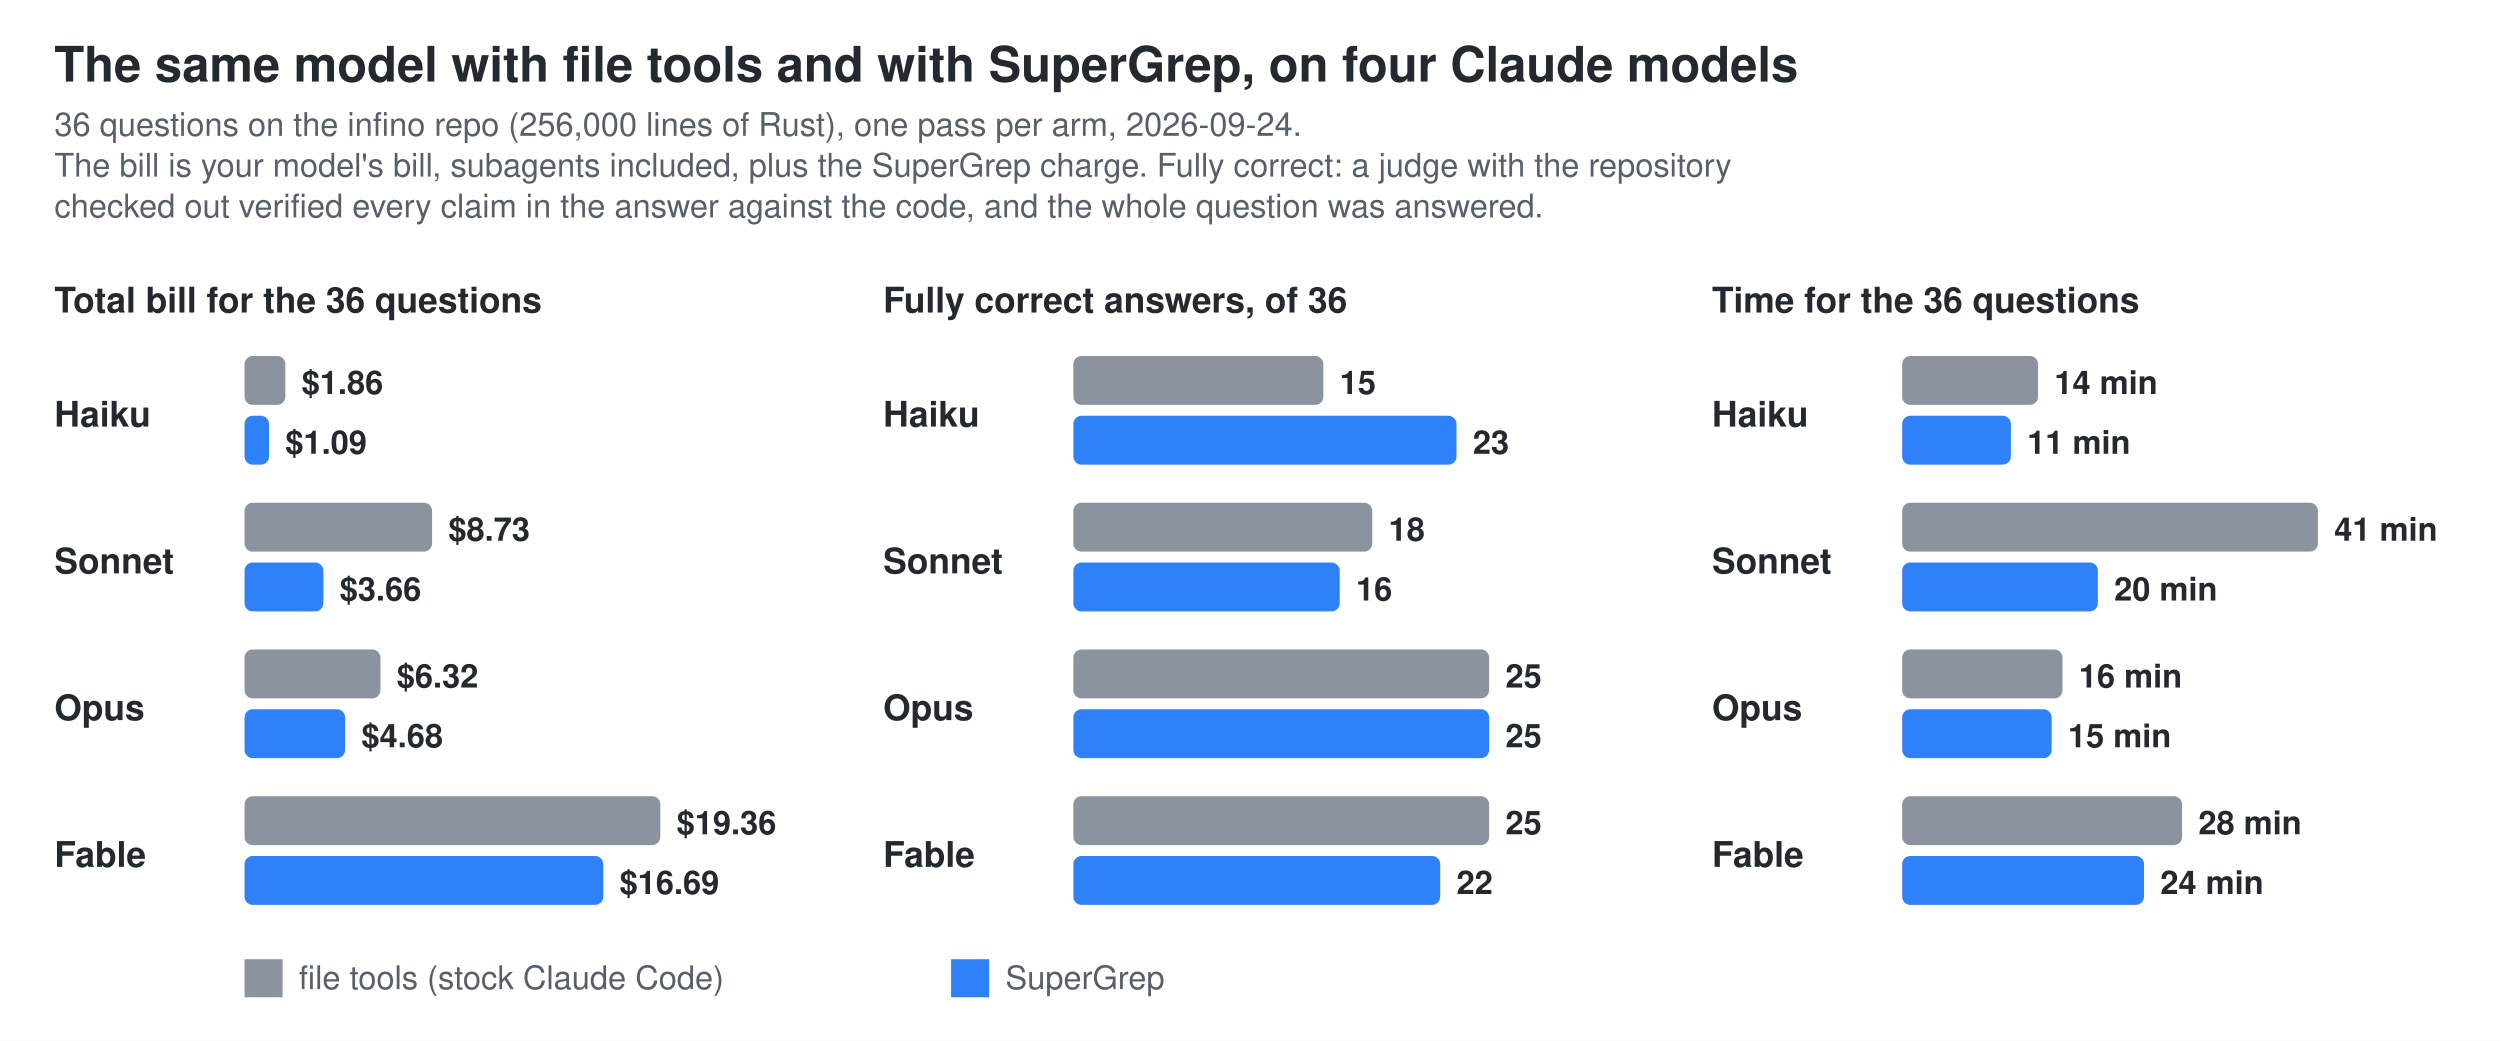
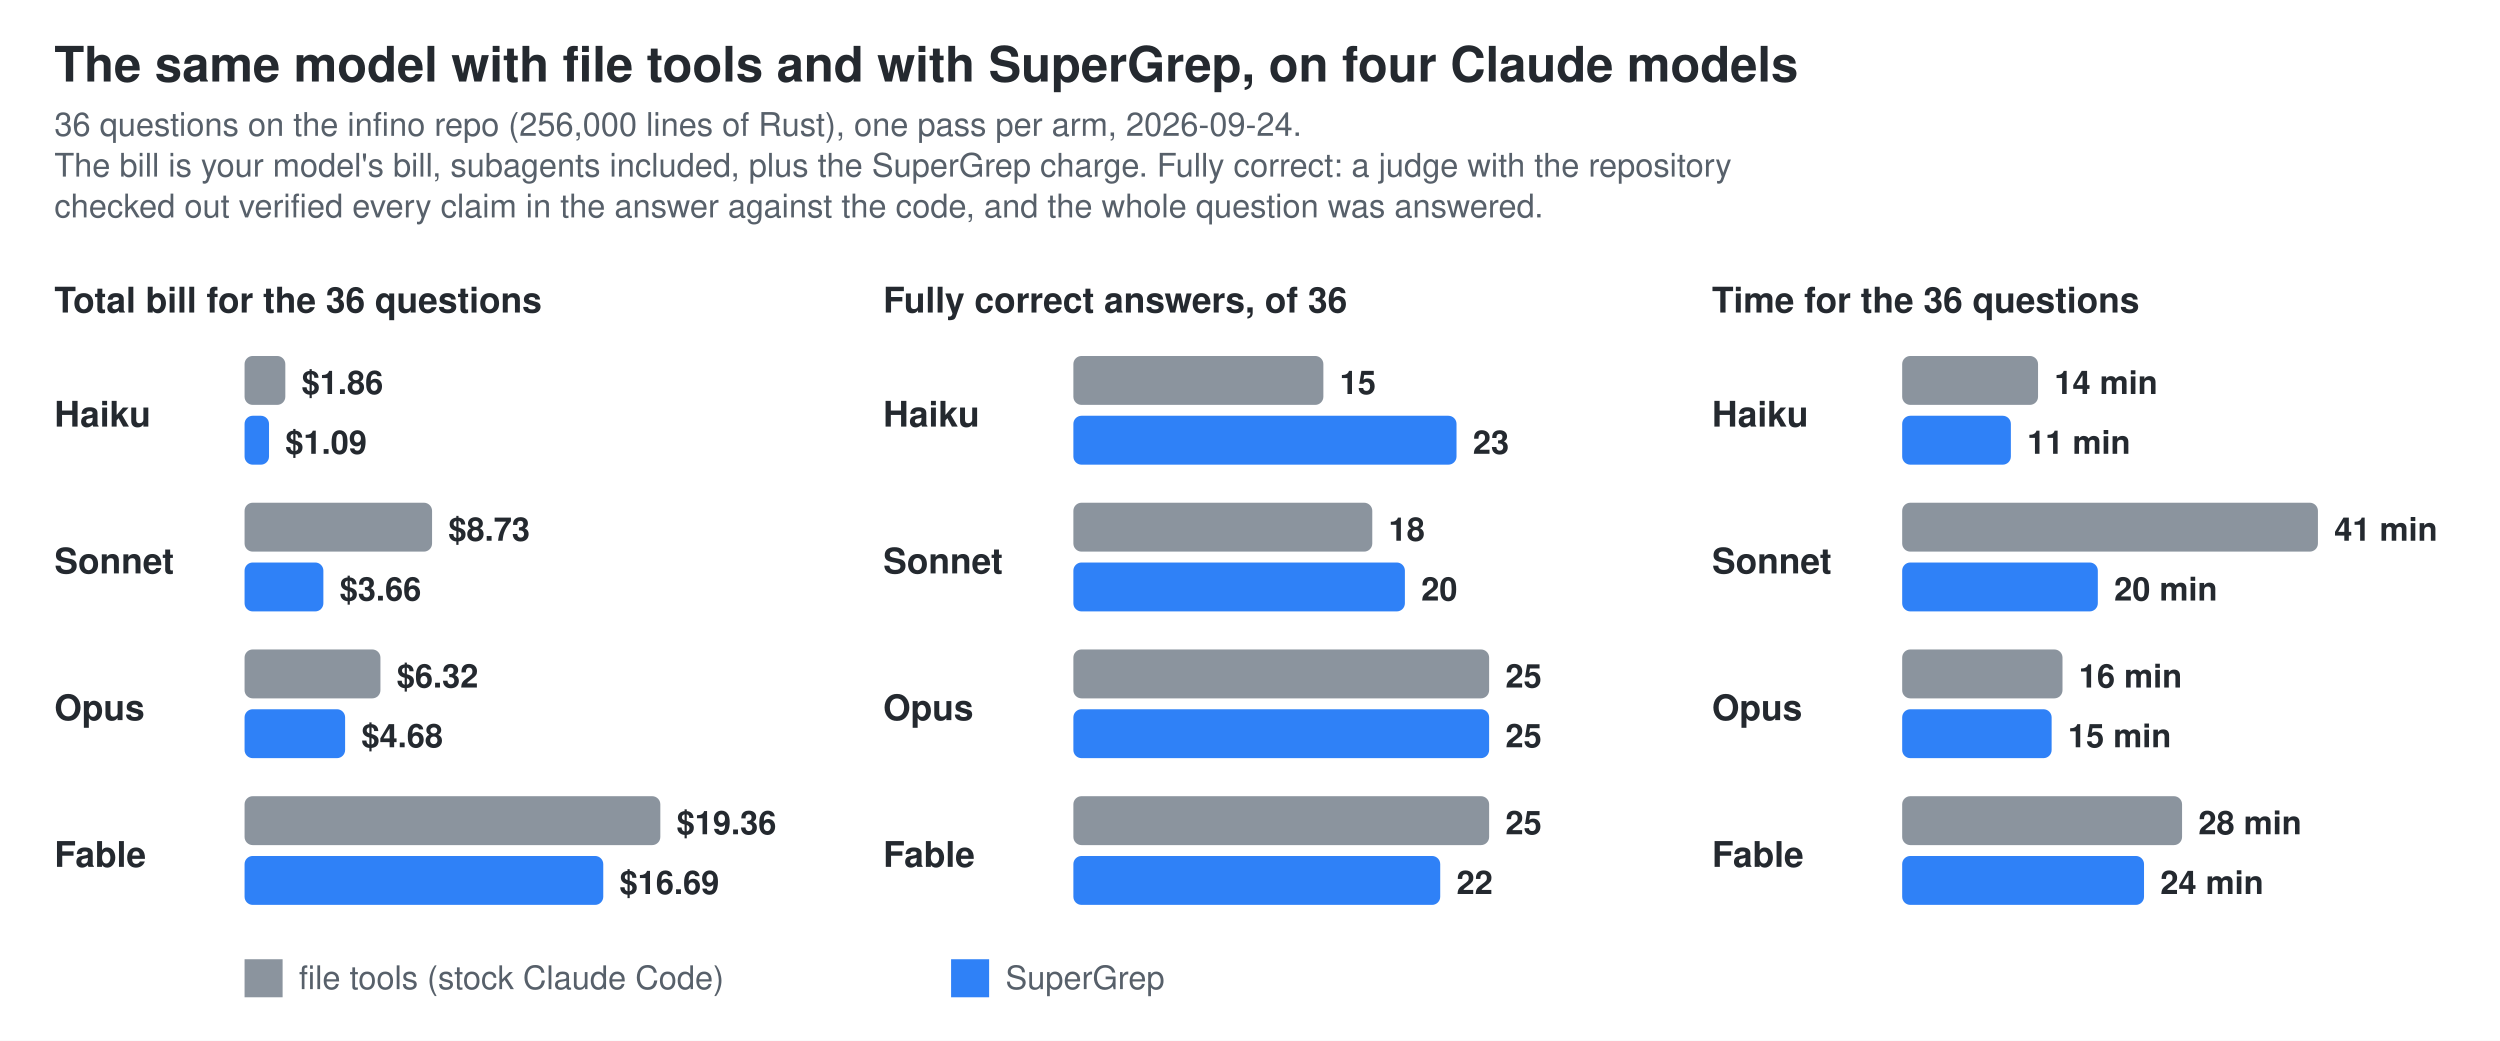
<svg xmlns="http://www.w3.org/2000/svg" width="920" height="383" viewBox="0 0 920 383" font-family="-apple-system, BlinkMacSystemFont, Segoe UI, Helvetica, Arial, sans-serif">
  <rect width="920" height="383" fill="#ffffff" />
  <text x="20" y="30" fill="#24292f" font-size="18" font-weight="600">The same model with file tools and with SuperGrep, on four Claude models</text>
  <text x="20" y="50" fill="#57606a" font-size="12">36 questions on the infino repo (256,000 lines of Rust), one pass per arm, 2026-09-24.</text>
  <text x="20" y="65" fill="#57606a" font-size="12">The bill is your model's bill, subagents included, plus the SuperGrep charge. Fully correct: a judge with the repository</text>
  <text x="20" y="80" fill="#57606a" font-size="12">checked out verified every claim in the answer against the code, and the whole question was answered.</text>
  <text x="20" y="115" fill="#24292f" font-size="13" font-weight="600">Total bill for the 36 questions</text>
  <text x="20" y="157" fill="#24292f" font-size="13" font-weight="600">Haiku</text>
  <rect x="90" y="131" width="15" height="18" rx="3" fill="#8b949e" />
  <text x="111" y="145" fill="#24292f" font-size="12" font-weight="600">$1.86</text>
  <rect x="90" y="153" width="9" height="18" rx="3" fill="#2f81f7" />
  <text x="105" y="167" fill="#24292f" font-size="12" font-weight="600">$1.09</text>
  <text x="20" y="211" fill="#24292f" font-size="13" font-weight="600">Sonnet</text>
  <rect x="90" y="185" width="69" height="18" rx="3" fill="#8b949e" />
  <text x="165" y="199" fill="#24292f" font-size="12" font-weight="600">$8.73</text>
  <rect x="90" y="207" width="29" height="18" rx="3" fill="#2f81f7" />
  <text x="125" y="221" fill="#24292f" font-size="12" font-weight="600">$3.66</text>
  <text x="20" y="265" fill="#24292f" font-size="13" font-weight="600">Opus</text>
  <rect x="90" y="239" width="50" height="18" rx="3" fill="#8b949e" />
  <text x="146" y="253" fill="#24292f" font-size="12" font-weight="600">$6.32</text>
  <rect x="90" y="261" width="37" height="18" rx="3" fill="#2f81f7" />
  <text x="133" y="275" fill="#24292f" font-size="12" font-weight="600">$4.68</text>
  <text x="20" y="319" fill="#24292f" font-size="13" font-weight="600">Fable</text>
  <rect x="90" y="293" width="153" height="18" rx="3" fill="#8b949e" />
  <text x="249" y="307" fill="#24292f" font-size="12" font-weight="600">$19.36</text>
  <rect x="90" y="315" width="132" height="18" rx="3" fill="#2f81f7" />
  <text x="228" y="329" fill="#24292f" font-size="12" font-weight="600">$16.69</text>
  <text x="325" y="115" fill="#24292f" font-size="13" font-weight="600">Fully correct answers, of 36</text>
  <text x="325" y="157" fill="#24292f" font-size="13" font-weight="600">Haiku</text>
  <rect x="395" y="131" width="92" height="18" rx="3" fill="#8b949e" />
  <text x="493" y="145" fill="#24292f" font-size="12" font-weight="600">15</text>
  <rect x="395" y="153" width="141" height="18" rx="3" fill="#2f81f7" />
  <text x="542" y="167" fill="#24292f" font-size="12" font-weight="600">23</text>
  <text x="325" y="211" fill="#24292f" font-size="13" font-weight="600">Sonnet</text>
  <rect x="395" y="185" width="110" height="18" rx="3" fill="#8b949e" />
  <text x="511" y="199" fill="#24292f" font-size="12" font-weight="600">18</text>
-   <rect x="395" y="207" width="98" height="18" rx="3" fill="#2f81f7" />
-   <text x="499" y="221" fill="#24292f" font-size="12" font-weight="600">16</text>
+   <rect x="395" y="207" width="122" height="18" rx="3" fill="#2f81f7" />
+   <text x="523" y="221" fill="#24292f" font-size="12" font-weight="600">20</text>
  <text x="325" y="265" fill="#24292f" font-size="13" font-weight="600">Opus</text>
  <rect x="395" y="239" width="153" height="18" rx="3" fill="#8b949e" />
  <text x="554" y="253" fill="#24292f" font-size="12" font-weight="600">25</text>
  <rect x="395" y="261" width="153" height="18" rx="3" fill="#2f81f7" />
  <text x="554" y="275" fill="#24292f" font-size="12" font-weight="600">25</text>
  <text x="325" y="319" fill="#24292f" font-size="13" font-weight="600">Fable</text>
  <rect x="395" y="293" width="153" height="18" rx="3" fill="#8b949e" />
  <text x="554" y="307" fill="#24292f" font-size="12" font-weight="600">25</text>
  <rect x="395" y="315" width="135" height="18" rx="3" fill="#2f81f7" />
  <text x="536" y="329" fill="#24292f" font-size="12" font-weight="600">22</text>
  <text x="630" y="115" fill="#24292f" font-size="13" font-weight="600">Time for the 36 questions</text>
  <text x="630" y="157" fill="#24292f" font-size="13" font-weight="600">Haiku</text>
  <rect x="700" y="131" width="50" height="18" rx="3" fill="#8b949e" />
  <text x="756" y="145" fill="#24292f" font-size="12" font-weight="600">14 min</text>
  <rect x="700" y="153" width="40" height="18" rx="3" fill="#2f81f7" />
  <text x="746" y="167" fill="#24292f" font-size="12" font-weight="600">11 min</text>
  <text x="630" y="211" fill="#24292f" font-size="13" font-weight="600">Sonnet</text>
  <rect x="700" y="185" width="153" height="18" rx="3" fill="#8b949e" />
  <text x="859" y="199" fill="#24292f" font-size="12" font-weight="600">41 min</text>
  <rect x="700" y="207" width="72" height="18" rx="3" fill="#2f81f7" />
  <text x="778" y="221" fill="#24292f" font-size="12" font-weight="600">20 min</text>
  <text x="630" y="265" fill="#24292f" font-size="13" font-weight="600">Opus</text>
  <rect x="700" y="239" width="59" height="18" rx="3" fill="#8b949e" />
  <text x="765" y="253" fill="#24292f" font-size="12" font-weight="600">16 min</text>
  <rect x="700" y="261" width="55" height="18" rx="3" fill="#2f81f7" />
  <text x="761" y="275" fill="#24292f" font-size="12" font-weight="600">15 min</text>
  <text x="630" y="319" fill="#24292f" font-size="13" font-weight="600">Fable</text>
  <rect x="700" y="293" width="103" height="18" rx="3" fill="#8b949e" />
  <text x="809" y="307" fill="#24292f" font-size="12" font-weight="600">28 min</text>
  <rect x="700" y="315" width="89" height="18" rx="3" fill="#2f81f7" />
  <text x="795" y="329" fill="#24292f" font-size="12" font-weight="600">24 min</text>
  <rect x="90" y="353" width="14" height="14" fill="#8b949e" />
  <text x="110" y="364" fill="#57606a" font-size="12">file tools (stock Claude Code)</text>
  <rect x="350" y="353" width="14" height="14" fill="#2f81f7" />
  <text x="370" y="364" fill="#57606a" font-size="12">SuperGrep</text>
</svg>
